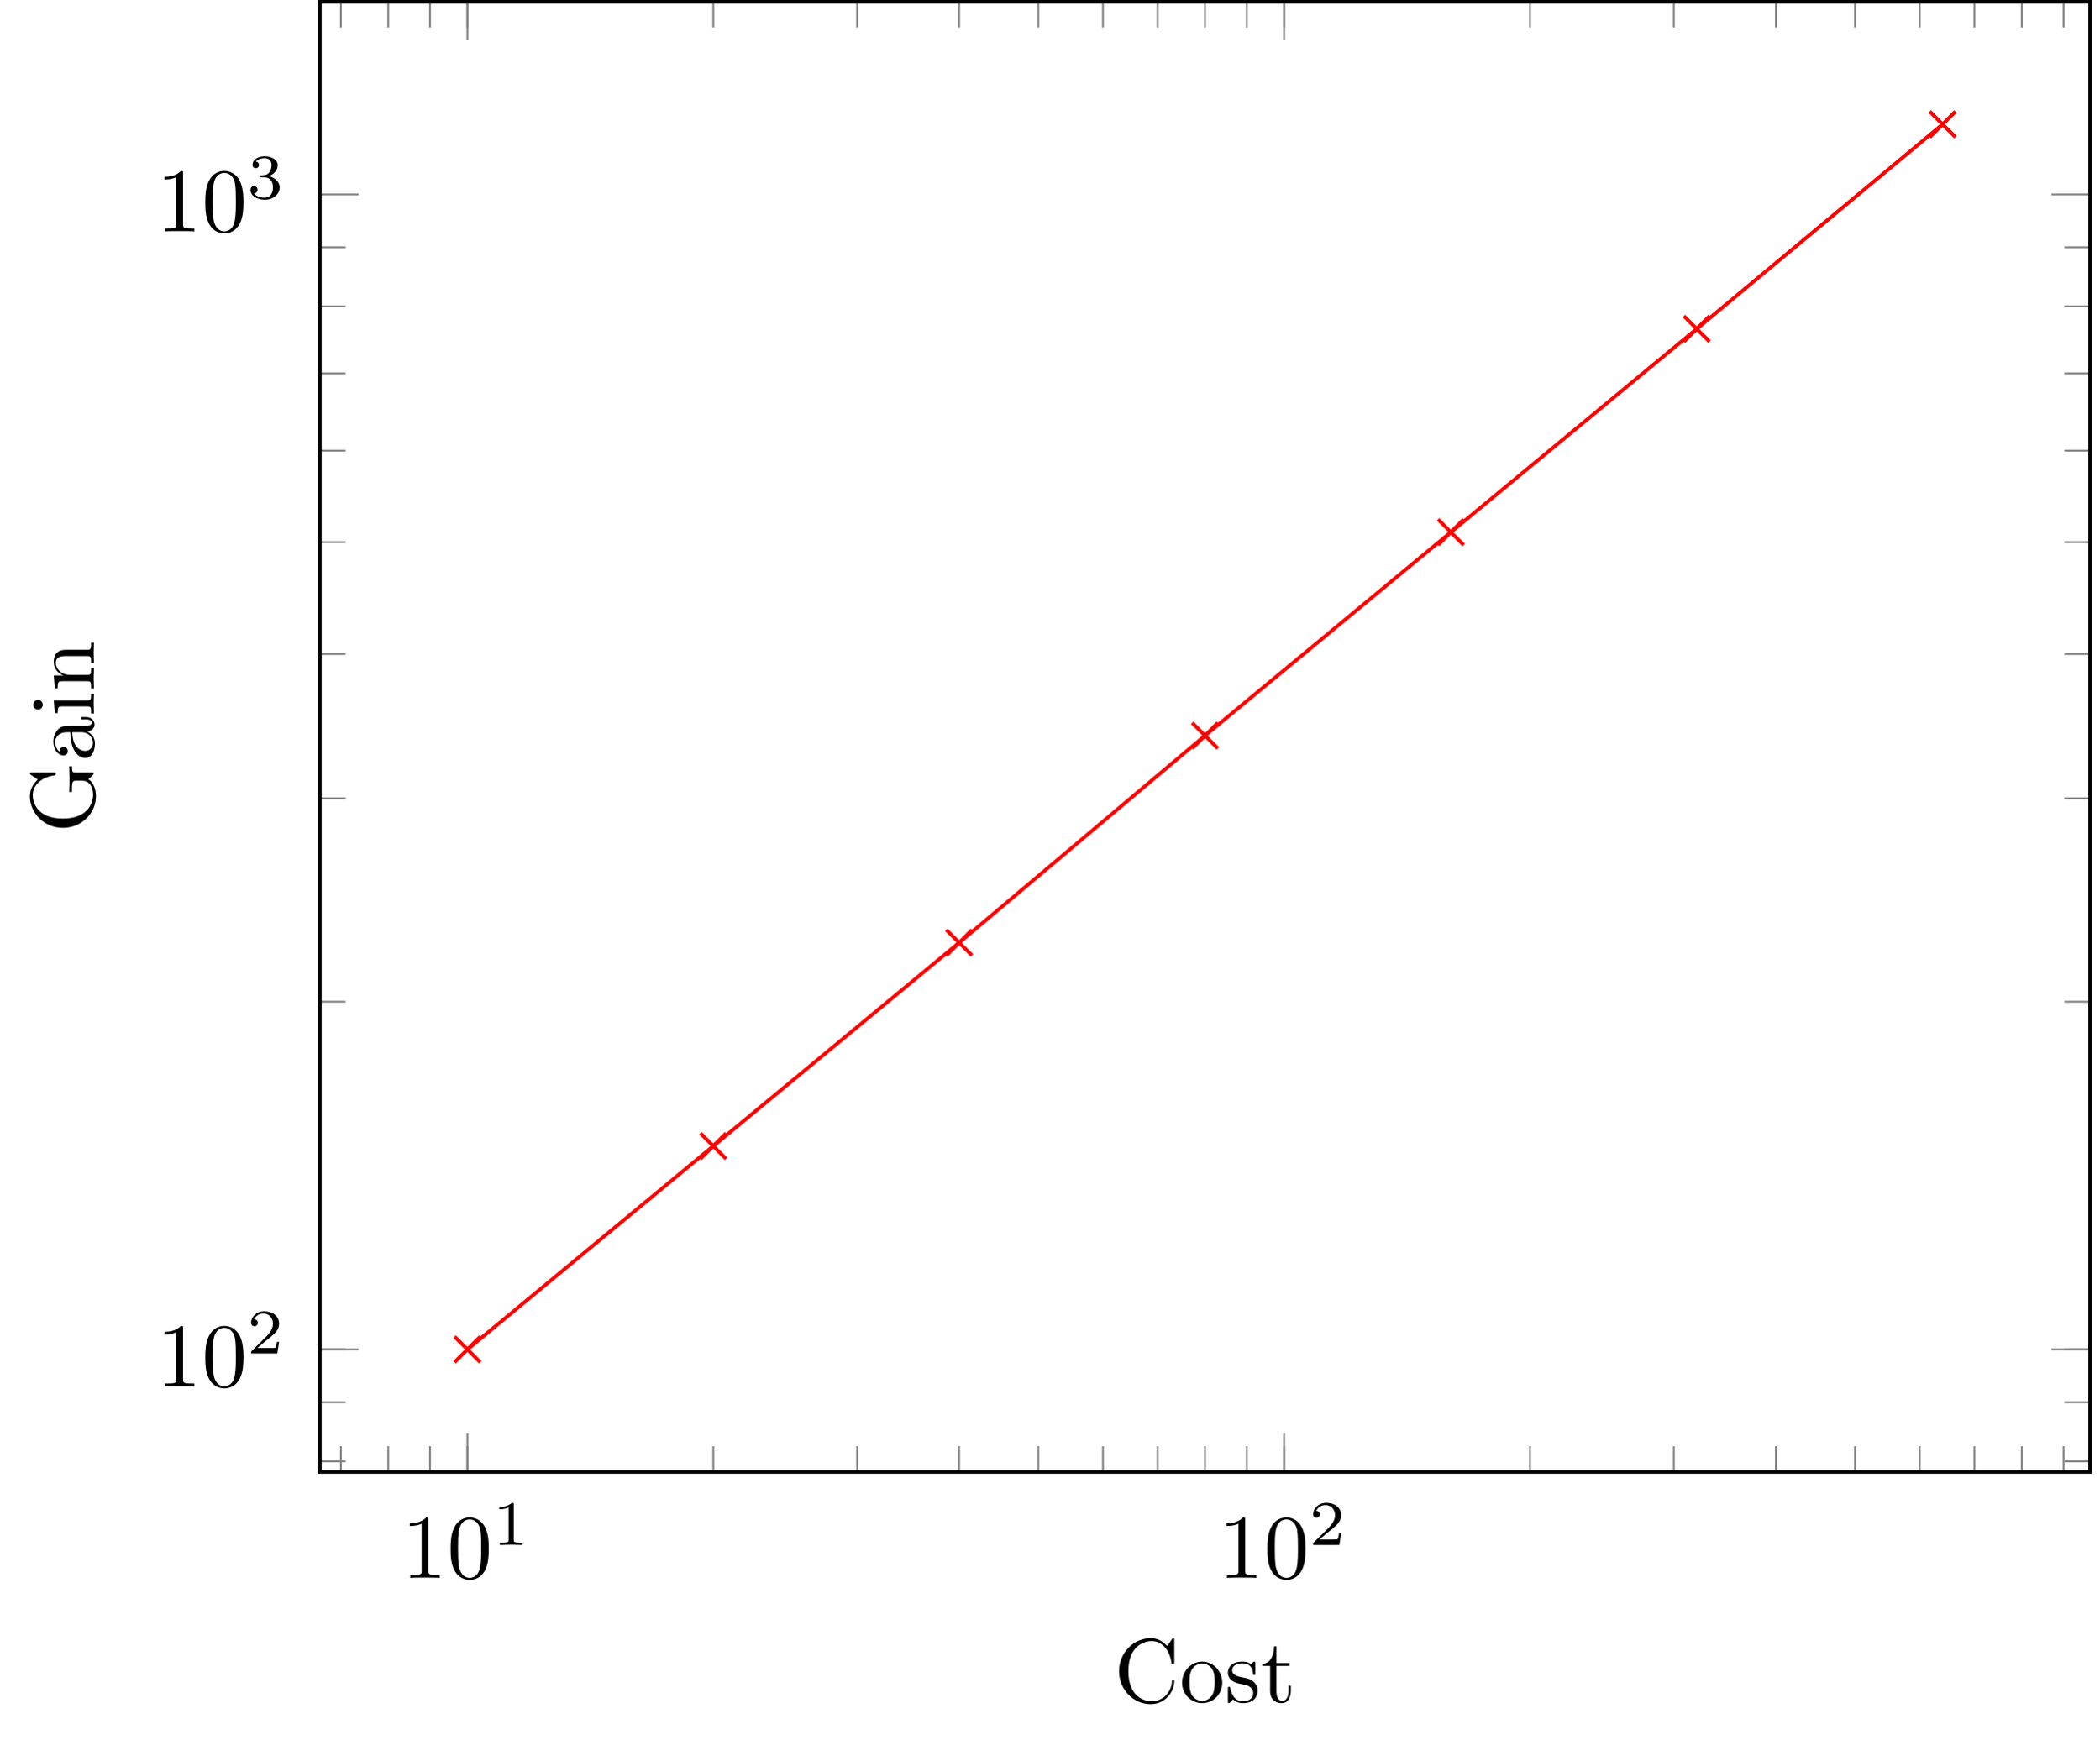
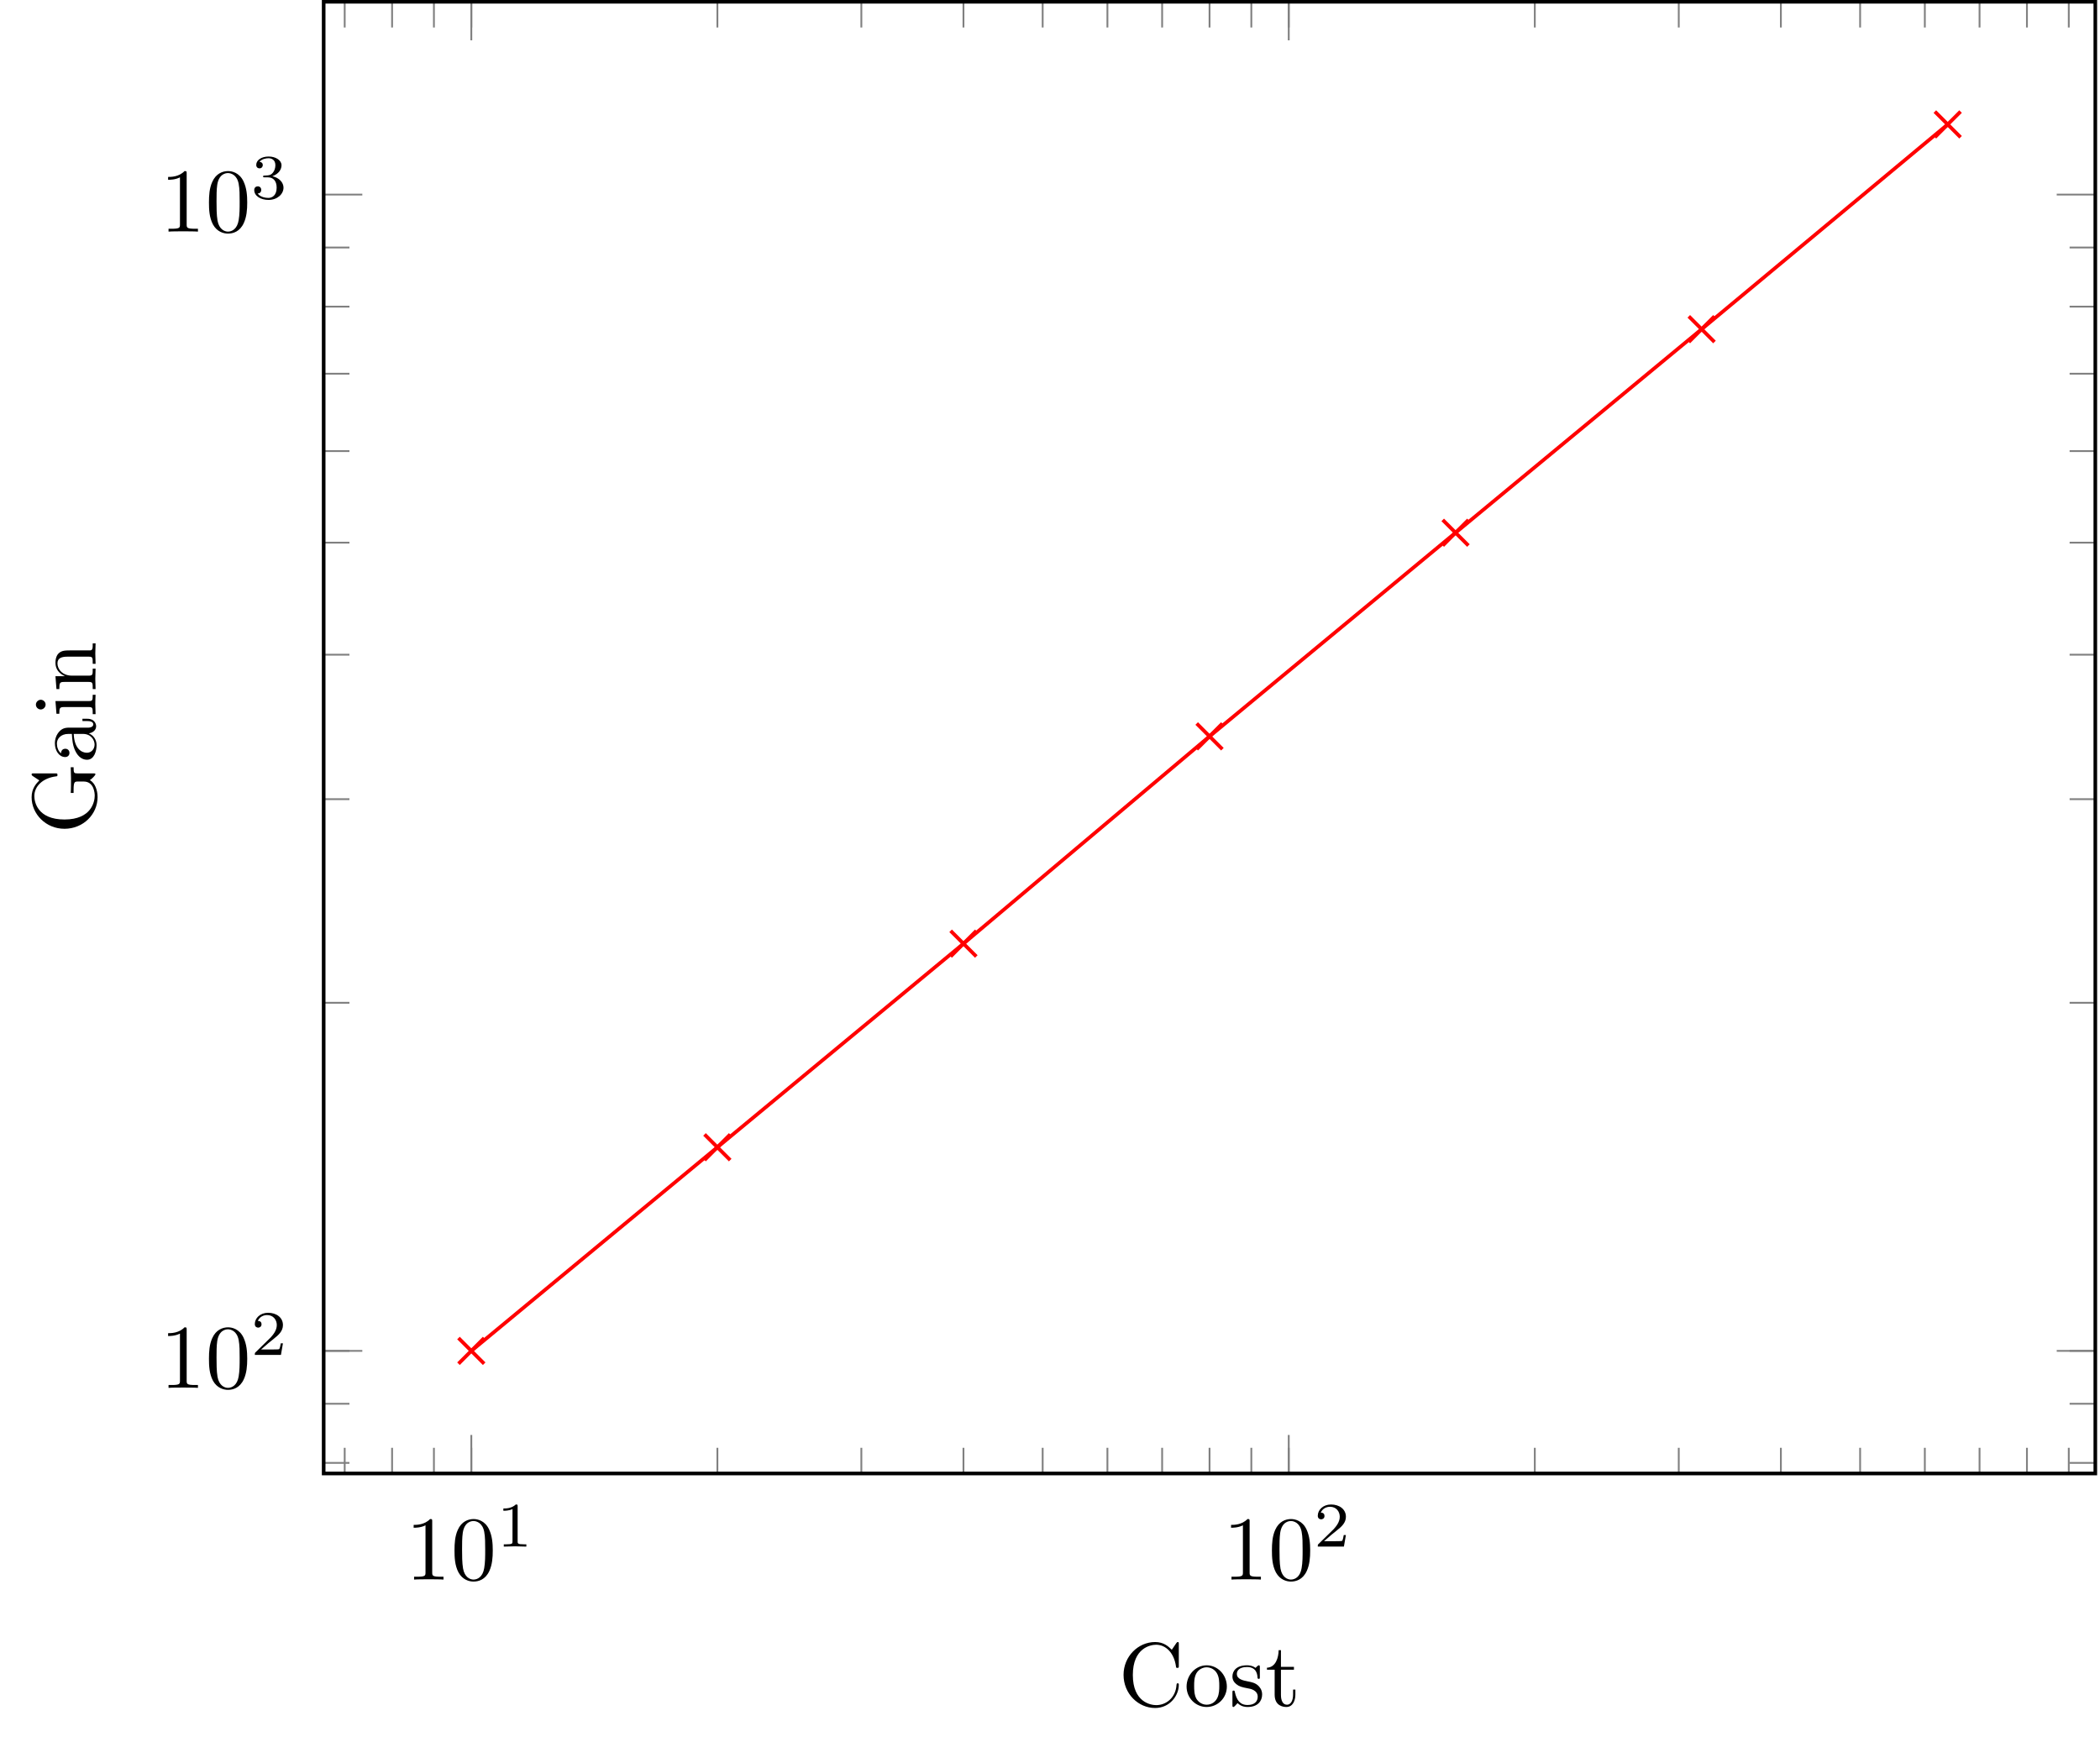
- <svg xmlns="http://www.w3.org/2000/svg" xmlns:xlink="http://www.w3.org/1999/xlink" width="229.388pt" height="190.191pt" viewBox="0 0 229.388 190.191" version="1.2">
+ <svg xmlns="http://www.w3.org/2000/svg" xmlns:xlink="http://www.w3.org/1999/xlink" width="229.823pt" height="190.626pt" viewBox="0 0 229.823 190.626" version="1.2">
  <defs>
    <g>
      <symbol overflow="visible" id="glyph0-0">
        <path style="stroke:none;" d="" />
      </symbol>
      <symbol overflow="visible" id="glyph0-1">
-         <path style="stroke:none;" d="M 2.922 -6.344 C 2.922 -6.594 2.922 -6.609 2.688 -6.609 C 2.078 -5.969 1.203 -5.969 0.891 -5.969 L 0.891 -5.672 C 1.078 -5.672 1.672 -5.672 2.188 -5.922 L 2.188 -0.781 C 2.188 -0.422 2.156 -0.312 1.266 -0.312 L 0.938 -0.312 L 0.938 0 C 1.297 -0.031 2.156 -0.031 2.547 -0.031 C 2.953 -0.031 3.812 -0.031 4.156 0 L 4.156 -0.312 L 3.844 -0.312 C 2.953 -0.312 2.922 -0.422 2.922 -0.781 Z M 2.922 -6.344 " />
+         <path style="stroke:none;" d="M 2.922 -6.359 C 2.922 -6.594 2.922 -6.625 2.688 -6.625 C 2.078 -5.984 1.203 -5.984 0.891 -5.984 L 0.891 -5.672 C 1.078 -5.672 1.672 -5.672 2.188 -5.938 L 2.188 -0.781 C 2.188 -0.422 2.156 -0.312 1.266 -0.312 L 0.938 -0.312 L 0.938 0 C 1.297 -0.031 2.156 -0.031 2.547 -0.031 C 2.953 -0.031 3.812 -0.031 4.156 0 L 4.156 -0.312 L 3.844 -0.312 C 2.953 -0.312 2.922 -0.422 2.922 -0.781 Z M 2.922 -6.359 " />
      </symbol>
      <symbol overflow="visible" id="glyph0-2">
-         <path style="stroke:none;" d="M 4.562 -3.172 C 4.562 -3.969 4.516 -4.766 4.172 -5.5 C 3.703 -6.453 2.891 -6.609 2.484 -6.609 C 1.891 -6.609 1.156 -6.344 0.75 -5.422 C 0.438 -4.75 0.391 -3.969 0.391 -3.172 C 0.391 -2.438 0.422 -1.531 0.828 -0.781 C 1.266 0.016 1.984 0.219 2.469 0.219 C 3 0.219 3.766 0.016 4.203 -0.938 C 4.516 -1.625 4.562 -2.391 4.562 -3.172 Z M 2.469 0 C 2.078 0 1.5 -0.25 1.312 -1.203 C 1.203 -1.797 1.203 -2.703 1.203 -3.297 C 1.203 -3.922 1.203 -4.578 1.297 -5.125 C 1.484 -6.297 2.219 -6.391 2.469 -6.391 C 2.797 -6.391 3.453 -6.219 3.641 -5.234 C 3.734 -4.672 3.734 -3.922 3.734 -3.297 C 3.734 -2.547 3.734 -1.875 3.625 -1.234 C 3.484 -0.297 2.922 0 2.469 0 Z M 2.469 0 " />
-       </symbol>
-       <symbol overflow="visible" id="glyph0-3">
-         <path style="stroke:none;" d="M 0.562 -3.391 C 0.562 -1.344 2.156 0.219 4.016 0.219 C 5.625 0.219 6.594 -1.156 6.594 -2.312 C 6.594 -2.406 6.594 -2.484 6.469 -2.484 C 6.359 -2.484 6.359 -2.422 6.344 -2.328 C 6.266 -0.906 5.203 -0.094 4.125 -0.094 C 3.516 -0.094 1.578 -0.422 1.578 -3.391 C 1.578 -6.344 3.516 -6.688 4.125 -6.688 C 5.203 -6.688 6.078 -5.781 6.281 -4.328 C 6.297 -4.203 6.297 -4.172 6.438 -4.172 C 6.594 -4.172 6.594 -4.203 6.594 -4.406 L 6.594 -6.75 C 6.594 -6.922 6.594 -7 6.484 -7 C 6.453 -7 6.406 -7 6.328 -6.875 L 5.828 -6.141 C 5.469 -6.5 4.953 -7 4.016 -7 C 2.156 -7 0.562 -5.422 0.562 -3.391 Z M 0.562 -3.391 " />
-       </symbol>
-       <symbol overflow="visible" id="glyph0-4">
-         <path style="stroke:none;" d="M 4.672 -2.125 C 4.672 -3.391 3.688 -4.438 2.484 -4.438 C 1.234 -4.438 0.281 -3.359 0.281 -2.125 C 0.281 -0.844 1.312 0.109 2.469 0.109 C 3.672 0.109 4.672 -0.859 4.672 -2.125 Z M 2.484 -0.141 C 2.047 -0.141 1.625 -0.344 1.344 -0.797 C 1.094 -1.234 1.094 -1.844 1.094 -2.203 C 1.094 -2.594 1.094 -3.125 1.344 -3.562 C 1.609 -4.016 2.078 -4.234 2.469 -4.234 C 2.906 -4.234 3.328 -4.016 3.594 -3.578 C 3.844 -3.156 3.844 -2.578 3.844 -2.203 C 3.844 -1.844 3.844 -1.312 3.625 -0.875 C 3.406 -0.422 2.969 -0.141 2.484 -0.141 Z M 2.484 -0.141 " />
-       </symbol>
-       <symbol overflow="visible" id="glyph0-5">
-         <path style="stroke:none;" d="M 2.062 -1.922 C 2.281 -1.891 3.094 -1.719 3.094 -1.016 C 3.094 -0.5 2.75 -0.109 1.969 -0.109 C 1.141 -0.109 0.781 -0.672 0.594 -1.516 C 0.562 -1.641 0.562 -1.688 0.453 -1.688 C 0.328 -1.688 0.328 -1.625 0.328 -1.438 L 0.328 -0.125 C 0.328 0.047 0.328 0.109 0.438 0.109 C 0.484 0.109 0.5 0.094 0.688 -0.094 C 0.703 -0.109 0.703 -0.125 0.891 -0.312 C 1.312 0.094 1.766 0.109 1.969 0.109 C 3.109 0.109 3.578 -0.562 3.578 -1.266 C 3.578 -1.797 3.281 -2.094 3.156 -2.219 C 2.828 -2.531 2.438 -2.609 2.031 -2.688 C 1.469 -2.797 0.797 -2.922 0.797 -3.5 C 0.797 -3.844 1.062 -4.25 1.922 -4.25 C 3 -4.25 3.062 -3.359 3.078 -3.062 C 3.078 -2.969 3.172 -2.969 3.188 -2.969 C 3.328 -2.969 3.328 -3.016 3.328 -3.203 L 3.328 -4.203 C 3.328 -4.375 3.328 -4.438 3.219 -4.438 C 3.172 -4.438 3.141 -4.438 3.016 -4.328 C 2.984 -4.281 2.891 -4.203 2.844 -4.172 C 2.469 -4.438 2.062 -4.438 1.922 -4.438 C 0.703 -4.438 0.328 -3.781 0.328 -3.219 C 0.328 -2.875 0.484 -2.594 0.75 -2.375 C 1.078 -2.125 1.344 -2.062 2.062 -1.922 Z M 2.062 -1.922 " />
-       </symbol>
-       <symbol overflow="visible" id="glyph0-6">
-         <path style="stroke:none;" d="M 1.719 -3.969 L 3.141 -3.969 L 3.141 -4.281 L 1.719 -4.281 L 1.719 -6.109 L 1.469 -6.109 C 1.453 -5.281 1.156 -4.234 0.188 -4.188 L 0.188 -3.969 L 1.031 -3.969 L 1.031 -1.234 C 1.031 -0.016 1.953 0.109 2.312 0.109 C 3.016 0.109 3.297 -0.594 3.297 -1.234 L 3.297 -1.797 L 3.047 -1.797 L 3.047 -1.25 C 3.047 -0.516 2.75 -0.141 2.375 -0.141 C 1.719 -0.141 1.719 -1.047 1.719 -1.203 Z M 1.719 -3.969 " />
+         <path style="stroke:none;" d="M 4.578 -3.188 C 4.578 -3.969 4.516 -4.766 4.172 -5.5 C 3.719 -6.453 2.906 -6.625 2.484 -6.625 C 1.891 -6.625 1.156 -6.359 0.75 -5.438 C 0.438 -4.75 0.391 -3.969 0.391 -3.188 C 0.391 -2.438 0.422 -1.547 0.828 -0.781 C 1.266 0.016 1.984 0.219 2.469 0.219 C 3.016 0.219 3.766 0.016 4.203 -0.938 C 4.516 -1.625 4.578 -2.391 4.578 -3.188 Z M 2.469 0 C 2.094 0 1.5 -0.25 1.328 -1.203 C 1.219 -1.797 1.219 -2.719 1.219 -3.297 C 1.219 -3.938 1.219 -4.594 1.297 -5.125 C 1.484 -6.312 2.219 -6.406 2.469 -6.406 C 2.797 -6.406 3.453 -6.219 3.641 -5.234 C 3.75 -4.688 3.75 -3.922 3.75 -3.297 C 3.75 -2.547 3.75 -1.875 3.641 -1.25 C 3.484 -0.297 2.922 0 2.469 0 Z M 2.469 0 " />
      </symbol>
      <symbol overflow="visible" id="glyph1-0">
        <path style="stroke:none;" d="" />
      </symbol>
      <symbol overflow="visible" id="glyph1-1">
-         <path style="stroke:none;" d="M 2.328 -4.406 C 2.328 -4.594 2.312 -4.609 2.109 -4.609 C 1.672 -4.172 1.047 -4.156 0.75 -4.156 L 0.75 -3.906 C 0.922 -3.906 1.375 -3.906 1.766 -4.109 L 1.766 -0.562 C 1.766 -0.344 1.766 -0.25 1.062 -0.25 L 0.812 -0.25 L 0.812 0 C 0.922 0 1.781 -0.031 2.047 -0.031 C 2.25 -0.031 3.125 0 3.281 0 L 3.281 -0.25 L 3.016 -0.25 C 2.328 -0.25 2.328 -0.344 2.328 -0.562 Z M 2.328 -4.406 " />
+         <path style="stroke:none;" d="M 2.328 -4.422 C 2.328 -4.609 2.312 -4.609 2.125 -4.609 C 1.672 -4.172 1.047 -4.172 0.766 -4.172 L 0.766 -3.922 C 0.922 -3.922 1.391 -3.922 1.766 -4.109 L 1.766 -0.562 C 1.766 -0.344 1.766 -0.25 1.078 -0.25 L 0.812 -0.25 L 0.812 0 C 0.938 0 1.781 -0.031 2.047 -0.031 C 2.266 -0.031 3.141 0 3.281 0 L 3.281 -0.25 L 3.031 -0.25 C 2.328 -0.25 2.328 -0.344 2.328 -0.562 Z M 2.328 -4.422 " />
      </symbol>
      <symbol overflow="visible" id="glyph1-2">
-         <path style="stroke:none;" d="M 3.5 -1.266 L 3.266 -1.266 C 3.25 -1.109 3.172 -0.703 3.094 -0.625 C 3.031 -0.594 2.5 -0.594 2.406 -0.594 L 1.125 -0.594 C 1.859 -1.234 2.094 -1.422 2.516 -1.75 C 3.031 -2.172 3.5 -2.594 3.5 -3.25 C 3.5 -4.094 2.766 -4.609 1.875 -4.609 C 1.016 -4.609 0.438 -4 0.438 -3.359 C 0.438 -3.016 0.734 -2.969 0.812 -2.969 C 0.969 -2.969 1.172 -3.094 1.172 -3.344 C 1.172 -3.469 1.125 -3.719 0.766 -3.719 C 0.984 -4.203 1.453 -4.359 1.781 -4.359 C 2.469 -4.359 2.828 -3.812 2.828 -3.25 C 2.828 -2.656 2.406 -2.172 2.172 -1.922 L 0.5 -0.266 C 0.438 -0.203 0.438 -0.188 0.438 0 L 3.297 0 Z M 3.5 -1.266 " />
+         <path style="stroke:none;" d="M 3.516 -1.266 L 3.281 -1.266 C 3.25 -1.109 3.188 -0.703 3.094 -0.625 C 3.031 -0.594 2.5 -0.594 2.406 -0.594 L 1.125 -0.594 C 1.859 -1.234 2.094 -1.438 2.516 -1.766 C 3.031 -2.172 3.516 -2.594 3.516 -3.266 C 3.516 -4.109 2.781 -4.609 1.891 -4.609 C 1.016 -4.609 0.438 -4.016 0.438 -3.375 C 0.438 -3.016 0.734 -2.984 0.812 -2.984 C 0.969 -2.984 1.172 -3.094 1.172 -3.344 C 1.172 -3.484 1.125 -3.719 0.766 -3.719 C 0.984 -4.219 1.453 -4.359 1.781 -4.359 C 2.469 -4.359 2.844 -3.828 2.844 -3.266 C 2.844 -2.656 2.406 -2.172 2.188 -1.922 L 0.5 -0.266 C 0.438 -0.203 0.438 -0.188 0.438 0 L 3.297 0 Z M 3.516 -1.266 " />
      </symbol>
      <symbol overflow="visible" id="glyph1-3">
-         <path style="stroke:none;" d="M 1.891 -2.312 C 2.438 -2.312 2.828 -1.938 2.828 -1.203 C 2.828 -0.344 2.328 -0.078 1.922 -0.078 C 1.641 -0.078 1.031 -0.156 0.75 -0.562 C 1.062 -0.578 1.141 -0.812 1.141 -0.953 C 1.141 -1.172 0.984 -1.344 0.766 -1.344 C 0.562 -1.344 0.375 -1.219 0.375 -0.938 C 0.375 -0.281 1.094 0.141 1.938 0.141 C 2.906 0.141 3.562 -0.5 3.562 -1.203 C 3.562 -1.734 3.125 -2.281 2.359 -2.438 C 3.094 -2.703 3.344 -3.219 3.344 -3.656 C 3.344 -4.203 2.719 -4.609 1.953 -4.609 C 1.172 -4.609 0.594 -4.234 0.594 -3.672 C 0.594 -3.438 0.75 -3.312 0.953 -3.312 C 1.172 -3.312 1.297 -3.469 1.297 -3.656 C 1.297 -3.859 1.172 -4.016 0.953 -4.031 C 1.188 -4.328 1.672 -4.406 1.922 -4.406 C 2.234 -4.406 2.672 -4.25 2.672 -3.656 C 2.672 -3.359 2.578 -3.031 2.406 -2.828 C 2.172 -2.562 1.984 -2.547 1.625 -2.531 C 1.453 -2.516 1.438 -2.516 1.406 -2.5 C 1.391 -2.5 1.344 -2.484 1.344 -2.422 C 1.344 -2.312 1.406 -2.312 1.516 -2.312 Z M 1.891 -2.312 " />
+         <path style="stroke:none;" d="M 1.891 -2.328 C 2.438 -2.328 2.828 -1.953 2.828 -1.203 C 2.828 -0.344 2.328 -0.078 1.922 -0.078 C 1.641 -0.078 1.031 -0.156 0.75 -0.562 C 1.078 -0.578 1.141 -0.812 1.141 -0.953 C 1.141 -1.188 0.984 -1.344 0.766 -1.344 C 0.562 -1.344 0.375 -1.219 0.375 -0.938 C 0.375 -0.281 1.094 0.141 1.938 0.141 C 2.906 0.141 3.578 -0.5 3.578 -1.203 C 3.578 -1.75 3.125 -2.281 2.359 -2.453 C 3.094 -2.719 3.359 -3.234 3.359 -3.656 C 3.359 -4.203 2.719 -4.609 1.953 -4.609 C 1.188 -4.609 0.594 -4.234 0.594 -3.688 C 0.594 -3.453 0.75 -3.312 0.953 -3.312 C 1.172 -3.312 1.312 -3.484 1.312 -3.672 C 1.312 -3.875 1.172 -4.016 0.953 -4.031 C 1.203 -4.344 1.672 -4.422 1.938 -4.422 C 2.25 -4.422 2.688 -4.266 2.688 -3.656 C 2.688 -3.359 2.594 -3.047 2.406 -2.828 C 2.172 -2.562 1.984 -2.547 1.641 -2.531 C 1.453 -2.516 1.453 -2.516 1.406 -2.516 C 1.391 -2.516 1.344 -2.5 1.344 -2.422 C 1.344 -2.328 1.406 -2.328 1.516 -2.328 Z M 1.891 -2.328 " />
      </symbol>
      <symbol overflow="visible" id="glyph2-0">
        <path style="stroke:none;" d="" />
      </symbol>
      <symbol overflow="visible" id="glyph2-1">
-         <path style="stroke:none;" d="M -0.625 -5.891 C -0.406 -6.016 -0.016 -6.406 -0.016 -6.516 C -0.016 -6.609 -0.094 -6.609 -0.234 -6.609 L -1.969 -6.609 C -2.344 -6.609 -2.406 -6.641 -2.406 -7.297 L -2.703 -7.297 C -2.703 -6.922 -2.672 -6.375 -2.672 -6.078 C -2.672 -5.688 -2.672 -4.844 -2.703 -4.484 L -2.406 -4.484 L -2.406 -4.797 C -2.406 -5.688 -2.297 -5.719 -1.922 -5.719 L -1.297 -5.719 C -0.172 -5.719 -0.094 -4.469 -0.094 -4.188 C -0.094 -3.547 -0.438 -1.578 -3.391 -1.578 C -6.359 -1.578 -6.688 -3.531 -6.688 -4.125 C -6.688 -5.188 -5.797 -6.094 -4.328 -6.297 C -4.203 -6.312 -4.172 -6.312 -4.172 -6.453 C -4.172 -6.609 -4.203 -6.609 -4.406 -6.609 L -6.75 -6.609 C -6.922 -6.609 -7 -6.609 -7 -6.5 C -7 -6.453 -7 -6.422 -6.875 -6.344 L -6.141 -5.844 C -6.453 -5.531 -7 -4.984 -7 -4.016 C -7 -2.156 -5.422 -0.562 -3.391 -0.562 C -1.359 -0.562 0.219 -2.141 0.219 -4.031 C 0.219 -4.75 -0.047 -5.547 -0.625 -5.891 Z M -0.625 -5.891 " />
+         <path style="stroke:none;" d="M 6.609 -2.312 C 6.609 -2.422 6.609 -2.484 6.484 -2.484 C 6.375 -2.484 6.375 -2.422 6.359 -2.328 C 6.281 -0.906 5.219 -0.094 4.141 -0.094 C 3.531 -0.094 1.578 -0.422 1.578 -3.391 C 1.578 -6.359 3.516 -6.703 4.125 -6.703 C 5.203 -6.703 6.094 -5.797 6.297 -4.344 C 6.312 -4.203 6.312 -4.172 6.453 -4.172 C 6.609 -4.172 6.609 -4.203 6.609 -4.406 L 6.609 -6.766 C 6.609 -6.938 6.609 -7 6.5 -7 C 6.453 -7 6.422 -7 6.344 -6.891 L 5.844 -6.156 C 5.469 -6.516 4.969 -7 4.016 -7 C 2.156 -7 0.562 -5.422 0.562 -3.406 C 0.562 -1.344 2.172 0.219 4.016 0.219 C 5.641 0.219 6.609 -1.156 6.609 -2.312 Z M 6.609 -2.312 " />
      </symbol>
      <symbol overflow="visible" id="glyph2-2">
-         <path style="stroke:none;" d="M -0.75 -3.297 C -0.359 -3.344 0.062 -3.609 0.062 -4.078 C 0.062 -4.281 -0.078 -4.891 -0.891 -4.891 L -1.438 -4.891 L -1.438 -4.641 L -0.891 -4.641 C -0.312 -4.641 -0.25 -4.391 -0.25 -4.281 C -0.25 -3.953 -0.688 -3.922 -0.75 -3.922 L -2.734 -3.922 C -3.141 -3.922 -3.531 -3.922 -3.906 -3.562 C -4.281 -3.172 -4.438 -2.672 -4.438 -2.203 C -4.438 -1.391 -3.984 -0.703 -3.328 -0.703 C -3.031 -0.703 -2.859 -0.906 -2.859 -1.156 C -2.859 -1.438 -3.062 -1.625 -3.312 -1.625 C -3.438 -1.625 -3.766 -1.562 -3.766 -1.109 C -4.125 -1.375 -4.234 -1.859 -4.234 -2.188 C -4.234 -2.672 -3.844 -3.234 -2.953 -3.234 L -2.594 -3.234 C -2.562 -2.734 -2.531 -2.031 -2.234 -1.406 C -1.891 -0.672 -1.375 -0.422 -0.938 -0.422 C -0.141 -0.422 0.109 -1.375 0.109 -2 C 0.109 -2.656 -0.281 -3.109 -0.75 -3.297 Z M -2.375 -3.234 L -1.391 -3.234 C -0.453 -3.234 -0.109 -2.516 -0.109 -2.078 C -0.109 -1.594 -0.453 -1.188 -0.953 -1.188 C -1.5 -1.188 -2.328 -1.594 -2.375 -3.234 Z M -2.375 -3.234 " />
+         <path style="stroke:none;" d="M 4.688 -2.125 C 4.688 -3.406 3.688 -4.453 2.484 -4.453 C 1.25 -4.453 0.281 -3.375 0.281 -2.125 C 0.281 -0.844 1.312 0.109 2.469 0.109 C 3.672 0.109 4.688 -0.859 4.688 -2.125 Z M 3.859 -2.203 C 3.859 -1.844 3.859 -1.312 3.641 -0.875 C 3.422 -0.422 2.984 -0.141 2.484 -0.141 C 2.062 -0.141 1.625 -0.344 1.344 -0.812 C 1.109 -1.25 1.109 -1.844 1.109 -2.203 C 1.109 -2.594 1.109 -3.125 1.344 -3.562 C 1.609 -4.031 2.078 -4.234 2.469 -4.234 C 2.906 -4.234 3.344 -4.016 3.594 -3.594 C 3.859 -3.156 3.859 -2.578 3.859 -2.203 Z M 3.859 -2.203 " />
      </symbol>
      <symbol overflow="visible" id="glyph2-3">
-         <path style="stroke:none;" d="M -4.391 -1.75 L -4.281 -0.359 L -3.969 -0.359 C -3.969 -1.016 -3.906 -1.094 -3.422 -1.094 L -0.75 -1.094 C -0.312 -1.094 -0.312 -0.984 -0.312 -0.328 L 0 -0.328 C -0.016 -0.641 -0.031 -1.188 -0.031 -1.422 C -0.031 -1.766 -0.016 -2.109 0 -2.453 L -0.312 -2.453 C -0.312 -1.797 -0.359 -1.75 -0.75 -1.75 Z M -6.109 -1.797 C -6.422 -1.797 -6.641 -1.547 -6.641 -1.266 C -6.641 -0.969 -6.375 -0.75 -6.109 -0.75 C -5.844 -0.75 -5.594 -0.969 -5.594 -1.266 C -5.594 -1.547 -5.797 -1.797 -6.109 -1.797 Z M -6.109 -1.797 " />
+         <path style="stroke:none;" d="M 3.578 -1.266 C 3.578 -1.797 3.281 -2.094 3.156 -2.219 C 2.828 -2.531 2.438 -2.609 2.031 -2.688 C 1.469 -2.797 0.812 -2.938 0.812 -3.516 C 0.812 -3.859 1.062 -4.266 1.922 -4.266 C 3.016 -4.266 3.062 -3.375 3.078 -3.062 C 3.094 -2.969 3.203 -2.969 3.203 -2.969 C 3.328 -2.969 3.328 -3.016 3.328 -3.203 L 3.328 -4.219 C 3.328 -4.375 3.328 -4.453 3.219 -4.453 C 3.172 -4.453 3.156 -4.453 3.016 -4.328 C 2.984 -4.297 2.891 -4.203 2.859 -4.172 C 2.469 -4.453 2.062 -4.453 1.922 -4.453 C 0.703 -4.453 0.328 -3.781 0.328 -3.234 C 0.328 -2.875 0.484 -2.609 0.75 -2.391 C 1.078 -2.125 1.344 -2.062 2.062 -1.922 C 2.281 -1.891 3.094 -1.734 3.094 -1.016 C 3.094 -0.5 2.75 -0.109 1.984 -0.109 C 1.141 -0.109 0.781 -0.672 0.594 -1.516 C 0.562 -1.656 0.562 -1.688 0.453 -1.688 C 0.328 -1.688 0.328 -1.625 0.328 -1.438 L 0.328 -0.125 C 0.328 0.047 0.328 0.109 0.438 0.109 C 0.484 0.109 0.5 0.094 0.688 -0.094 C 0.703 -0.109 0.703 -0.125 0.891 -0.312 C 1.328 0.094 1.766 0.109 1.984 0.109 C 3.125 0.109 3.578 -0.562 3.578 -1.266 Z M 3.578 -1.266 " />
      </symbol>
      <symbol overflow="visible" id="glyph2-4">
-         <path style="stroke:none;" d="M -3.406 -1.094 L -0.75 -1.094 C -0.312 -1.094 -0.312 -0.984 -0.312 -0.312 L 0 -0.312 C -0.016 -0.672 -0.031 -1.172 -0.031 -1.438 C -0.031 -1.703 -0.016 -2.219 0 -2.547 L -0.312 -2.547 C -0.312 -1.891 -0.312 -1.781 -0.75 -1.781 L -2.578 -1.781 C -3.609 -1.781 -4.172 -2.484 -4.172 -3.109 C -4.172 -3.734 -3.625 -3.844 -3.062 -3.844 L -0.75 -3.844 C -0.312 -3.844 -0.312 -3.734 -0.312 -3.078 L 0 -3.078 C -0.016 -3.422 -0.031 -3.922 -0.031 -4.203 C -0.031 -4.453 -0.016 -4.969 0 -5.312 L -0.312 -5.312 C -0.312 -4.797 -0.312 -4.547 -0.609 -4.531 L -2.5 -4.531 C -3.359 -4.531 -3.656 -4.531 -4.016 -4.234 C -4.188 -4.094 -4.391 -3.766 -4.391 -3.188 C -4.391 -2.453 -3.953 -2 -3.344 -1.719 L -4.391 -1.719 L -4.281 -0.312 L -3.969 -0.312 C -3.969 -1.016 -3.906 -1.094 -3.406 -1.094 Z M -3.406 -1.094 " />
+         <path style="stroke:none;" d="M 3.297 -1.234 L 3.297 -1.797 L 3.047 -1.797 L 3.047 -1.25 C 3.047 -0.516 2.75 -0.141 2.391 -0.141 C 1.719 -0.141 1.719 -1.047 1.719 -1.219 L 1.719 -3.969 L 3.141 -3.969 L 3.141 -4.281 L 1.719 -4.281 L 1.719 -6.109 L 1.469 -6.109 C 1.453 -5.297 1.156 -4.234 0.188 -4.188 L 0.188 -3.969 L 1.031 -3.969 L 1.031 -1.234 C 1.031 -0.016 1.953 0.109 2.312 0.109 C 3.016 0.109 3.297 -0.594 3.297 -1.234 Z M 3.297 -1.234 " />
+       </symbol>
+       <symbol overflow="visible" id="glyph3-0">
+         <path style="stroke:none;" d="" />
+       </symbol>
+       <symbol overflow="visible" id="glyph3-1">
+         <path style="stroke:none;" d="M -2.406 -7.297 L -2.719 -7.297 L -2.688 -6.094 C -2.688 -5.688 -2.688 -4.844 -2.719 -4.484 L -2.406 -4.484 L -2.406 -4.812 C -2.406 -5.703 -2.297 -5.734 -1.922 -5.734 L -1.297 -5.734 C -0.172 -5.734 -0.094 -4.469 -0.094 -4.188 C -0.094 -3.547 -0.438 -1.578 -3.406 -1.578 C -6.375 -1.578 -6.703 -3.531 -6.703 -4.141 C -6.703 -5.203 -5.797 -6.109 -4.344 -6.297 C -4.203 -6.312 -4.172 -6.312 -4.172 -6.453 C -4.172 -6.625 -4.203 -6.625 -4.406 -6.625 L -6.766 -6.625 C -6.938 -6.625 -7 -6.625 -7 -6.516 C -7 -6.469 -7 -6.422 -6.891 -6.344 L -6.156 -5.859 C -6.469 -5.531 -7 -5 -7 -4.016 C -7 -2.172 -5.438 -0.562 -3.406 -0.562 C -1.359 -0.562 0.219 -2.141 0.219 -4.031 C 0.219 -4.766 -0.047 -5.562 -0.625 -5.891 C -0.406 -6.016 -0.016 -6.422 -0.016 -6.531 C -0.016 -6.625 -0.094 -6.625 -0.234 -6.625 L -1.969 -6.625 C -2.359 -6.625 -2.406 -6.656 -2.406 -7.297 Z M -2.406 -7.297 " />
+       </symbol>
+       <symbol overflow="visible" id="glyph3-2">
+         <path style="stroke:none;" d="M -0.891 -4.797 L -1.438 -4.797 L -1.438 -4.547 L -0.891 -4.547 C -0.312 -4.547 -0.25 -4.297 -0.25 -4.188 C -0.25 -3.859 -0.703 -3.828 -0.75 -3.828 L -2.734 -3.828 C -3.156 -3.828 -3.531 -3.828 -3.906 -3.469 C -4.297 -3.078 -4.453 -2.578 -4.453 -2.109 C -4.453 -1.297 -3.984 -0.609 -3.328 -0.609 C -3.031 -0.609 -2.859 -0.812 -2.859 -1.062 C -2.859 -1.344 -3.062 -1.516 -3.312 -1.516 C -3.438 -1.516 -3.766 -1.469 -3.781 -1.016 C -4.125 -1.281 -4.234 -1.766 -4.234 -2.094 C -4.234 -2.578 -3.844 -3.141 -2.969 -3.141 L -2.594 -3.141 C -2.562 -2.641 -2.531 -1.938 -2.234 -1.312 C -1.891 -0.562 -1.375 -0.312 -0.938 -0.312 C -0.141 -0.312 0.109 -1.281 0.109 -1.906 C 0.109 -2.562 -0.281 -3.016 -0.75 -3.203 C -0.359 -3.25 0.062 -3.516 0.062 -3.984 C 0.062 -4.188 -0.078 -4.797 -0.891 -4.797 Z M -1.391 -3.141 C -0.453 -3.141 -0.109 -2.422 -0.109 -1.984 C -0.109 -1.484 -0.453 -1.078 -0.953 -1.078 C -1.5 -1.078 -2.328 -1.5 -2.391 -3.141 Z M -1.391 -3.141 " />
+       </symbol>
+       <symbol overflow="visible" id="glyph3-3">
+         <path style="stroke:none;" d="M 0 -2.453 L -0.312 -2.453 C -0.312 -1.797 -0.359 -1.766 -0.75 -1.766 L -4.391 -1.766 L -4.281 -0.375 L -3.969 -0.375 C -3.969 -1.016 -3.922 -1.109 -3.422 -1.109 L -0.75 -1.109 C -0.312 -1.109 -0.312 -1 -0.312 -0.328 L 0 -0.328 L -0.031 -1.422 C -0.031 -1.766 -0.016 -2.109 0 -2.453 Z M -6 -1.906 C -6.266 -1.906 -6.531 -1.672 -6.531 -1.375 C -6.531 -1.047 -6.25 -0.844 -6 -0.844 C -5.734 -0.844 -5.469 -1.078 -5.469 -1.375 C -5.469 -1.703 -5.75 -1.906 -6 -1.906 Z M -6 -1.906 " />
+       </symbol>
+       <symbol overflow="visible" id="glyph3-4">
+         <path style="stroke:none;" d="M 0 -5.312 L -0.312 -5.312 C -0.312 -4.797 -0.312 -4.547 -0.609 -4.547 L -2.5 -4.547 C -3.359 -4.547 -3.672 -4.547 -4.031 -4.234 C -4.188 -4.094 -4.391 -3.766 -4.391 -3.188 C -4.391 -2.469 -3.969 -2 -3.344 -1.719 L -4.391 -1.719 L -4.281 -0.312 L -3.969 -0.312 C -3.969 -1.016 -3.906 -1.094 -3.422 -1.094 L -0.75 -1.094 C -0.312 -1.094 -0.312 -0.984 -0.312 -0.312 L 0 -0.312 L -0.031 -1.438 L 0 -2.547 L -0.312 -2.547 C -0.312 -1.891 -0.312 -1.781 -0.75 -1.781 L -2.578 -1.781 C -3.625 -1.781 -4.172 -2.484 -4.172 -3.125 C -4.172 -3.75 -3.641 -3.859 -3.078 -3.859 L -0.75 -3.859 C -0.312 -3.859 -0.312 -3.75 -0.312 -3.078 L 0 -3.078 L -0.031 -4.203 Z M 0 -5.312 " />
      </symbol>
    </g>
    <clipPath id="clip1">
-       <path d="M 34 26 L 228.598 26 L 228.598 160 L 34 160 Z M 34 26 " />
+       <path d="M 35 26 L 229.508 26 L 229.508 161 L 35 161 Z M 35 26 " />
    </clipPath>
    <clipPath id="clip2">
-       <path d="M 34 21 L 228.598 21 L 228.598 148 L 34 148 Z M 34 21 " />
+       <path d="M 35 21 L 229.508 21 L 229.508 148 L 35 148 Z M 35 21 " />
    </clipPath>
    <clipPath id="clip3">
-       <path d="M 34 0 L 228.598 0 L 228.598 162 L 34 162 Z M 34 0 " />
+       <path d="M 35 0 L 229.508 0 L 229.508 162 L 35 162 Z M 35 0 " />
    </clipPath>
  </defs>
  <g id="surface1">
-     <path style="fill:none;stroke-width:0.199;stroke-linecap:butt;stroke-linejoin:miter;stroke:rgb(50%,50%,50%);stroke-opacity:1;stroke-miterlimit:10;" d="M 75.75 240.152 L 75.75 242.973 M 80.947 240.152 L 80.947 242.973 M 85.533 240.152 L 85.533 242.973 M 89.633 240.152 L 89.633 242.973 M 116.618 240.152 L 116.618 242.973 M 132.4 240.152 L 132.4 242.973 M 143.599 240.152 L 143.599 242.973 M 152.285 240.152 L 152.285 242.973 M 159.381 240.152 L 159.381 242.973 M 165.383 240.152 L 165.383 242.973 M 170.581 240.152 L 170.581 242.973 M 175.167 240.152 L 175.167 242.973 M 179.266 240.152 L 179.266 242.973 M 206.252 240.152 L 206.252 242.973 M 222.033 240.152 L 222.033 242.973 M 233.233 240.152 L 233.233 242.973 M 241.918 240.152 L 241.918 242.973 M 249.015 240.152 L 249.015 242.973 M 255.017 240.152 L 255.017 242.973 M 260.214 240.152 L 260.214 242.973 M 264.8 240.152 L 264.8 242.973 M 75.75 401.551 L 75.75 398.73 M 80.947 401.551 L 80.947 398.73 M 85.533 401.551 L 85.533 398.73 M 89.633 401.551 L 89.633 398.73 M 116.618 401.551 L 116.618 398.73 M 132.4 401.551 L 132.4 398.73 M 143.599 401.551 L 143.599 398.73 M 152.285 401.551 L 152.285 398.73 M 159.381 401.551 L 159.381 398.73 M 165.383 401.551 L 165.383 398.73 M 170.581 401.551 L 170.581 398.73 M 175.167 401.551 L 175.167 398.73 M 179.266 401.551 L 179.266 398.73 M 206.252 401.551 L 206.252 398.73 M 222.033 401.551 L 222.033 398.73 M 233.233 401.551 L 233.233 398.73 M 241.918 401.551 L 241.918 398.73 M 249.015 401.551 L 249.015 398.73 M 255.017 401.551 L 255.017 398.73 M 260.214 401.551 L 260.214 398.73 M 264.8 401.551 L 264.8 398.73 " transform="matrix(0.995764,0,0,-0.995764,-38.17874,400.0414)" />
-     <path style="fill:none;stroke-width:0.199;stroke-linecap:butt;stroke-linejoin:miter;stroke:rgb(50%,50%,50%);stroke-opacity:1;stroke-miterlimit:10;" d="M 89.633 240.152 L 89.633 244.381 M 179.266 240.152 L 179.266 244.381 M 89.633 401.551 L 89.633 397.322 M 179.266 401.551 L 179.266 397.322 " transform="matrix(0.995764,0,0,-0.995764,-38.17874,400.0414)" />
+     <path style="fill:none;stroke-width:0.199;stroke-linecap:butt;stroke-linejoin:miter;stroke:rgb(50%,50%,50%);stroke-opacity:1;stroke-miterlimit:10;" d="M 75.748 240.153 L 75.748 242.971 M 80.945 240.153 L 80.945 242.971 M 85.532 240.153 L 85.532 242.971 M 89.634 240.153 L 89.634 242.971 M 116.617 240.153 L 116.617 242.971 M 132.402 240.153 L 132.402 242.971 M 143.599 240.153 L 143.599 242.971 M 152.284 240.153 L 152.284 242.971 M 159.384 240.153 L 159.384 242.971 M 165.384 240.153 L 165.384 242.971 M 170.582 240.153 L 170.582 242.971 M 175.165 240.153 L 175.165 242.971 M 179.267 240.153 L 179.267 242.971 M 206.249 240.153 L 206.249 242.971 M 222.034 240.153 L 222.034 242.971 M 233.232 240.153 L 233.232 242.971 M 241.921 240.153 L 241.921 242.971 M 249.017 240.153 L 249.017 242.971 M 255.017 240.153 L 255.017 242.971 M 260.214 240.153 L 260.214 242.971 M 264.801 240.153 L 264.801 242.971 M 75.748 401.547 L 75.748 398.729 M 80.945 401.547 L 80.945 398.729 M 85.532 401.547 L 85.532 398.729 M 89.634 401.547 L 89.634 398.729 M 116.617 401.547 L 116.617 398.729 M 132.402 401.547 L 132.402 398.729 M 143.599 401.547 L 143.599 398.729 M 152.284 401.547 L 152.284 398.729 M 159.384 401.547 L 159.384 398.729 M 165.384 401.547 L 165.384 398.729 M 170.582 401.547 L 170.582 398.729 M 175.165 401.547 L 175.165 398.729 M 179.267 401.547 L 179.267 398.729 M 206.249 401.547 L 206.249 398.729 M 222.034 401.547 L 222.034 398.729 M 233.232 401.547 L 233.232 398.729 M 241.921 401.547 L 241.921 398.729 M 249.017 401.547 L 249.017 398.729 M 255.017 401.547 L 255.017 398.729 M 260.214 401.547 L 260.214 398.729 M 264.801 401.547 L 264.801 398.729 " transform="matrix(0.998042,0,0,-0.998042,-37.87674,400.9563)" />
+     <path style="fill:none;stroke-width:0.199;stroke-linecap:butt;stroke-linejoin:miter;stroke:rgb(50%,50%,50%);stroke-opacity:1;stroke-miterlimit:10;" d="M 89.634 240.153 L 89.634 244.38 M 179.267 240.153 L 179.267 244.38 M 89.634 401.547 L 89.634 397.32 M 179.267 401.547 L 179.267 397.32 " transform="matrix(0.998042,0,0,-0.998042,-37.87674,400.9563)" />
    <g clip-path="url(#clip1)" clip-rule="nonzero">
-       <path style="fill:none;stroke-width:0.199;stroke-linecap:butt;stroke-linejoin:miter;stroke:rgb(50%,50%,50%);stroke-opacity:1;stroke-miterlimit:10;" d="M 73.443 241.313 L 76.267 241.313 M 73.443 247.802 L 76.267 247.802 M 73.443 253.604 L 76.267 253.604 M 73.443 291.773 L 76.267 291.773 M 73.443 314.102 L 76.267 314.102 M 73.443 329.943 L 76.267 329.943 M 73.443 342.233 L 76.267 342.233 M 73.443 352.272 L 76.267 352.272 M 73.443 360.761 L 76.267 360.761 M 73.443 368.116 L 76.267 368.116 M 73.443 374.601 L 76.267 374.601 M 267.715 241.313 L 264.891 241.313 M 267.715 247.802 L 264.891 247.802 M 267.715 253.604 L 264.891 253.604 M 267.715 291.773 L 264.891 291.773 M 267.715 314.102 L 264.891 314.102 M 267.715 329.943 L 264.891 329.943 M 267.715 342.233 L 264.891 342.233 M 267.715 352.272 L 264.891 352.272 M 267.715 360.761 L 264.891 360.761 M 267.715 368.116 L 264.891 368.116 M 267.715 374.601 L 264.891 374.601 " transform="matrix(0.995764,0,0,-0.995764,-38.17874,400.0414)" />
+       <path style="fill:none;stroke-width:0.199;stroke-linecap:butt;stroke-linejoin:miter;stroke:rgb(50%,50%,50%);stroke-opacity:1;stroke-miterlimit:10;" d="M 73.442 241.316 L 76.268 241.316 M 73.442 247.801 L 76.268 247.801 M 73.442 253.601 L 76.268 253.601 M 73.442 291.774 L 76.268 291.774 M 73.442 314.103 L 76.268 314.103 M 73.442 329.946 L 76.268 329.946 M 73.442 342.232 L 76.268 342.232 M 73.442 352.275 L 76.268 352.275 M 73.442 360.76 L 76.268 360.76 M 73.442 368.115 L 76.268 368.115 M 73.442 374.6 L 76.268 374.6 M 267.713 241.316 L 264.892 241.316 M 267.713 247.801 L 264.892 247.801 M 267.713 253.601 L 264.892 253.601 M 267.713 291.774 L 264.892 291.774 M 267.713 314.103 L 264.892 314.103 M 267.713 329.946 L 264.892 329.946 M 267.713 342.232 L 264.892 342.232 M 267.713 352.275 L 264.892 352.275 M 267.713 360.76 L 264.892 360.76 M 267.713 368.115 L 264.892 368.115 M 267.713 374.6 L 264.892 374.6 " transform="matrix(0.998042,0,0,-0.998042,-37.87674,400.9563)" />
    </g>
    <g clip-path="url(#clip2)" clip-rule="nonzero">
-       <path style="fill:none;stroke-width:0.199;stroke-linecap:butt;stroke-linejoin:miter;stroke:rgb(50%,50%,50%);stroke-opacity:1;stroke-miterlimit:10;" d="M 73.443 253.604 L 77.68 253.604 M 73.443 380.403 L 77.68 380.403 M 267.715 253.604 L 263.478 253.604 M 267.715 380.403 L 263.478 380.403 " transform="matrix(0.995764,0,0,-0.995764,-38.17874,400.0414)" />
+       <path style="fill:none;stroke-width:0.199;stroke-linecap:butt;stroke-linejoin:miter;stroke:rgb(50%,50%,50%);stroke-opacity:1;stroke-miterlimit:10;" d="M 73.442 253.601 L 77.681 253.601 M 73.442 380.404 L 77.681 380.404 M 267.713 253.601 L 263.479 253.601 M 267.713 380.404 L 263.479 380.404 " transform="matrix(0.998042,0,0,-0.998042,-37.87674,400.9563)" />
    </g>
    <g clip-path="url(#clip3)" clip-rule="nonzero">
-       <path style="fill:none;stroke-width:0.399;stroke-linecap:butt;stroke-linejoin:miter;stroke:rgb(0%,0%,0%);stroke-opacity:1;stroke-miterlimit:10;" d="M 73.443 240.152 L 73.443 401.551 L 267.715 401.551 L 267.715 240.152 Z M 73.443 240.152 " transform="matrix(0.995764,0,0,-0.995764,-38.17874,400.0414)" />
+       <path style="fill:none;stroke-width:0.399;stroke-linecap:butt;stroke-linejoin:miter;stroke:rgb(0%,0%,0%);stroke-opacity:1;stroke-miterlimit:10;" d="M 73.442 240.153 L 73.442 401.547 L 267.713 401.547 L 267.713 240.153 Z M 73.442 240.153 " transform="matrix(0.998042,0,0,-0.998042,-37.87674,400.9563)" />
    </g>
    <g style="fill:rgb(0%,0%,0%);fill-opacity:1;">
-       <use xlink:href="#glyph0-1" x="43.889" y="172.488" />
-       <use xlink:href="#glyph0-2" x="48.849" y="172.488" />
+       <use xlink:href="#glyph0-1" x="44.379" y="172.883" />
+       <use xlink:href="#glyph0-2" x="49.35" y="172.883" />
    </g>
    <g style="fill:rgb(0%,0%,0%);fill-opacity:1;">
-       <use xlink:href="#glyph1-1" x="53.81" y="168.889" />
+       <use xlink:href="#glyph1-1" x="54.322" y="169.275" />
    </g>
    <g style="fill:rgb(0%,0%,0%);fill-opacity:1;">
-       <use xlink:href="#glyph0-1" x="133.143" y="172.488" />
-       <use xlink:href="#glyph0-2" x="138.103" y="172.488" />
+       <use xlink:href="#glyph0-1" x="133.836" y="172.883" />
+       <use xlink:href="#glyph0-2" x="138.808" y="172.883" />
    </g>
    <g style="fill:rgb(0%,0%,0%);fill-opacity:1;">
-       <use xlink:href="#glyph1-2" x="143.062" y="168.889" />
+       <use xlink:href="#glyph1-2" x="143.779" y="169.275" />
    </g>
    <g style="fill:rgb(0%,0%,0%);fill-opacity:1;">
-       <use xlink:href="#glyph0-1" x="17.078" y="151.553" />
-       <use xlink:href="#glyph0-2" x="22.038" y="151.553" />
+       <use xlink:href="#glyph0-1" x="17.507" y="151.9" />
+       <use xlink:href="#glyph0-2" x="22.478" y="151.9" />
    </g>
    <g style="fill:rgb(0%,0%,0%);fill-opacity:1;">
-       <use xlink:href="#glyph1-2" x="26.998" y="147.954" />
+       <use xlink:href="#glyph1-2" x="27.449" y="148.292" />
    </g>
    <g style="fill:rgb(0%,0%,0%);fill-opacity:1;">
-       <use xlink:href="#glyph0-1" x="17.078" y="25.291" />
-       <use xlink:href="#glyph0-2" x="22.038" y="25.291" />
+       <use xlink:href="#glyph0-1" x="17.507" y="25.349" />
+       <use xlink:href="#glyph0-2" x="22.478" y="25.349" />
    </g>
    <g style="fill:rgb(0%,0%,0%);fill-opacity:1;">
-       <use xlink:href="#glyph1-3" x="26.998" y="21.691" />
+       <use xlink:href="#glyph1-3" x="27.449" y="21.74" />
    </g>
-     <path style="fill:none;stroke-width:0.399;stroke-linecap:butt;stroke-linejoin:miter;stroke:rgb(100%,0%,0%);stroke-opacity:1;stroke-miterlimit:10;" d="M 89.633 253.604 L 116.614 275.929 L 143.599 298.258 L 170.581 320.991 L 197.562 343.324 L 224.544 365.645 L 251.525 388.099 " transform="matrix(0.995764,0,0,-0.995764,-38.17874,400.0414)" />
-     <path style="fill:none;stroke-width:0.399;stroke-linecap:butt;stroke-linejoin:miter;stroke:rgb(100%,0%,0%);stroke-opacity:1;stroke-miterlimit:10;" d="M 88.224 252.196 L 91.041 255.012 M 88.224 255.012 L 91.041 252.196 " transform="matrix(0.995764,0,0,-0.995764,-38.17874,400.0414)" />
-     <path style="fill:none;stroke-width:0.399;stroke-linecap:butt;stroke-linejoin:miter;stroke:rgb(100%,0%,0%);stroke-opacity:1;stroke-miterlimit:10;" d="M 115.202 274.521 L 118.022 277.337 M 115.202 277.337 L 118.022 274.521 " transform="matrix(0.995764,0,0,-0.995764,-38.17874,400.0414)" />
-     <path style="fill:none;stroke-width:0.399;stroke-linecap:butt;stroke-linejoin:miter;stroke:rgb(100%,0%,0%);stroke-opacity:1;stroke-miterlimit:10;" d="M 142.191 296.849 L 145.008 299.666 M 142.191 299.666 L 145.008 296.849 " transform="matrix(0.995764,0,0,-0.995764,-38.17874,400.0414)" />
-     <path style="fill:none;stroke-width:0.399;stroke-linecap:butt;stroke-linejoin:miter;stroke:rgb(100%,0%,0%);stroke-opacity:1;stroke-miterlimit:10;" d="M 169.173 319.583 L 171.989 322.399 M 169.173 322.399 L 171.989 319.583 " transform="matrix(0.995764,0,0,-0.995764,-38.17874,400.0414)" />
-     <path style="fill:none;stroke-width:0.399;stroke-linecap:butt;stroke-linejoin:miter;stroke:rgb(100%,0%,0%);stroke-opacity:1;stroke-miterlimit:10;" d="M 196.154 341.911 L 198.971 344.732 M 196.154 344.732 L 198.971 341.911 " transform="matrix(0.995764,0,0,-0.995764,-38.17874,400.0414)" />
-     <path style="fill:none;stroke-width:0.399;stroke-linecap:butt;stroke-linejoin:miter;stroke:rgb(100%,0%,0%);stroke-opacity:1;stroke-miterlimit:10;" d="M 223.136 364.236 L 225.952 367.053 M 223.136 367.053 L 225.952 364.236 " transform="matrix(0.995764,0,0,-0.995764,-38.17874,400.0414)" />
-     <path style="fill:none;stroke-width:0.399;stroke-linecap:butt;stroke-linejoin:miter;stroke:rgb(100%,0%,0%);stroke-opacity:1;stroke-miterlimit:10;" d="M 250.117 386.691 L 252.934 389.508 M 250.117 389.508 L 252.934 386.691 " transform="matrix(0.995764,0,0,-0.995764,-38.17874,400.0414)" />
+     <path style="fill:none;stroke-width:0.399;stroke-linecap:butt;stroke-linejoin:miter;stroke:rgb(100%,0%,0%);stroke-opacity:1;stroke-miterlimit:10;" d="M 89.634 253.601 L 116.613 275.93 L 143.599 298.259 L 170.582 320.991 L 197.56 343.324 L 224.543 365.645 L 251.526 388.099 " transform="matrix(0.998042,0,0,-0.998042,-37.87674,400.9563)" />
+     <path style="fill:none;stroke-width:0.399;stroke-linecap:butt;stroke-linejoin:miter;stroke:rgb(100%,0%,0%);stroke-opacity:1;stroke-miterlimit:10;" d="M 88.225 252.192 L 91.043 255.01 M 88.225 255.01 L 91.043 252.192 " transform="matrix(0.998042,0,0,-0.998042,-37.87674,400.9563)" />
+     <path style="fill:none;stroke-width:0.399;stroke-linecap:butt;stroke-linejoin:miter;stroke:rgb(100%,0%,0%);stroke-opacity:1;stroke-miterlimit:10;" d="M 115.204 274.521 L 118.022 277.339 M 115.204 277.339 L 118.022 274.521 " transform="matrix(0.998042,0,0,-0.998042,-37.87674,400.9563)" />
+     <path style="fill:none;stroke-width:0.399;stroke-linecap:butt;stroke-linejoin:miter;stroke:rgb(100%,0%,0%);stroke-opacity:1;stroke-miterlimit:10;" d="M 142.19 296.85 L 145.008 299.668 M 142.19 299.668 L 145.008 296.85 " transform="matrix(0.998042,0,0,-0.998042,-37.87674,400.9563)" />
+     <path style="fill:none;stroke-width:0.399;stroke-linecap:butt;stroke-linejoin:miter;stroke:rgb(100%,0%,0%);stroke-opacity:1;stroke-miterlimit:10;" d="M 169.173 319.582 L 171.991 322.4 M 169.173 322.4 L 171.991 319.582 " transform="matrix(0.998042,0,0,-0.998042,-37.87674,400.9563)" />
+     <path style="fill:none;stroke-width:0.399;stroke-linecap:butt;stroke-linejoin:miter;stroke:rgb(100%,0%,0%);stroke-opacity:1;stroke-miterlimit:10;" d="M 196.151 341.915 L 198.969 344.729 M 196.151 344.729 L 198.969 341.915 " transform="matrix(0.998042,0,0,-0.998042,-37.87674,400.9563)" />
+     <path style="fill:none;stroke-width:0.399;stroke-linecap:butt;stroke-linejoin:miter;stroke:rgb(100%,0%,0%);stroke-opacity:1;stroke-miterlimit:10;" d="M 223.134 364.236 L 225.952 367.054 M 223.134 367.054 L 225.952 364.236 " transform="matrix(0.998042,0,0,-0.998042,-37.87674,400.9563)" />
+     <path style="fill:none;stroke-width:0.399;stroke-linecap:butt;stroke-linejoin:miter;stroke:rgb(100%,0%,0%);stroke-opacity:1;stroke-miterlimit:10;" d="M 250.116 386.69 L 252.935 389.508 M 250.116 389.508 L 252.935 386.69 " transform="matrix(0.998042,0,0,-0.998042,-37.87674,400.9563)" />
    <g style="fill:rgb(0%,0%,0%);fill-opacity:1;">
-       <use xlink:href="#glyph0-3" x="121.728" y="186.078" />
-       <use xlink:href="#glyph0-4" x="128.893" y="186.078" />
-       <use xlink:href="#glyph0-5" x="133.853" y="186.078" />
-       <use xlink:href="#glyph0-6" x="137.765" y="186.078" />
+       <use xlink:href="#glyph2-1" x="122.399" y="186.72" />
+       <use xlink:href="#glyph2-2" x="129.578" y="186.72" />
+       <use xlink:href="#glyph2-3" x="134.549" y="186.72" />
+       <use xlink:href="#glyph2-4" x="138.467" y="186.72" />
    </g>
    <g style="fill:rgb(0%,0%,0%);fill-opacity:1;">
-       <use xlink:href="#glyph2-1" x="10.266" y="91.06" />
-       <use xlink:href="#glyph2-2" x="10.266" y="83.275" />
-       <use xlink:href="#glyph2-3" x="10.266" y="78.315" />
-       <use xlink:href="#glyph2-4" x="10.266" y="75.559" />
+       <use xlink:href="#glyph3-1" x="10.46" y="91.272" />
+       <use xlink:href="#glyph3-2" x="10.46" y="83.467" />
+       <use xlink:href="#glyph3-3" x="10.46" y="78.495" />
+       <use xlink:href="#glyph3-4" x="10.46" y="75.731" />
    </g>
  </g>
</svg>
